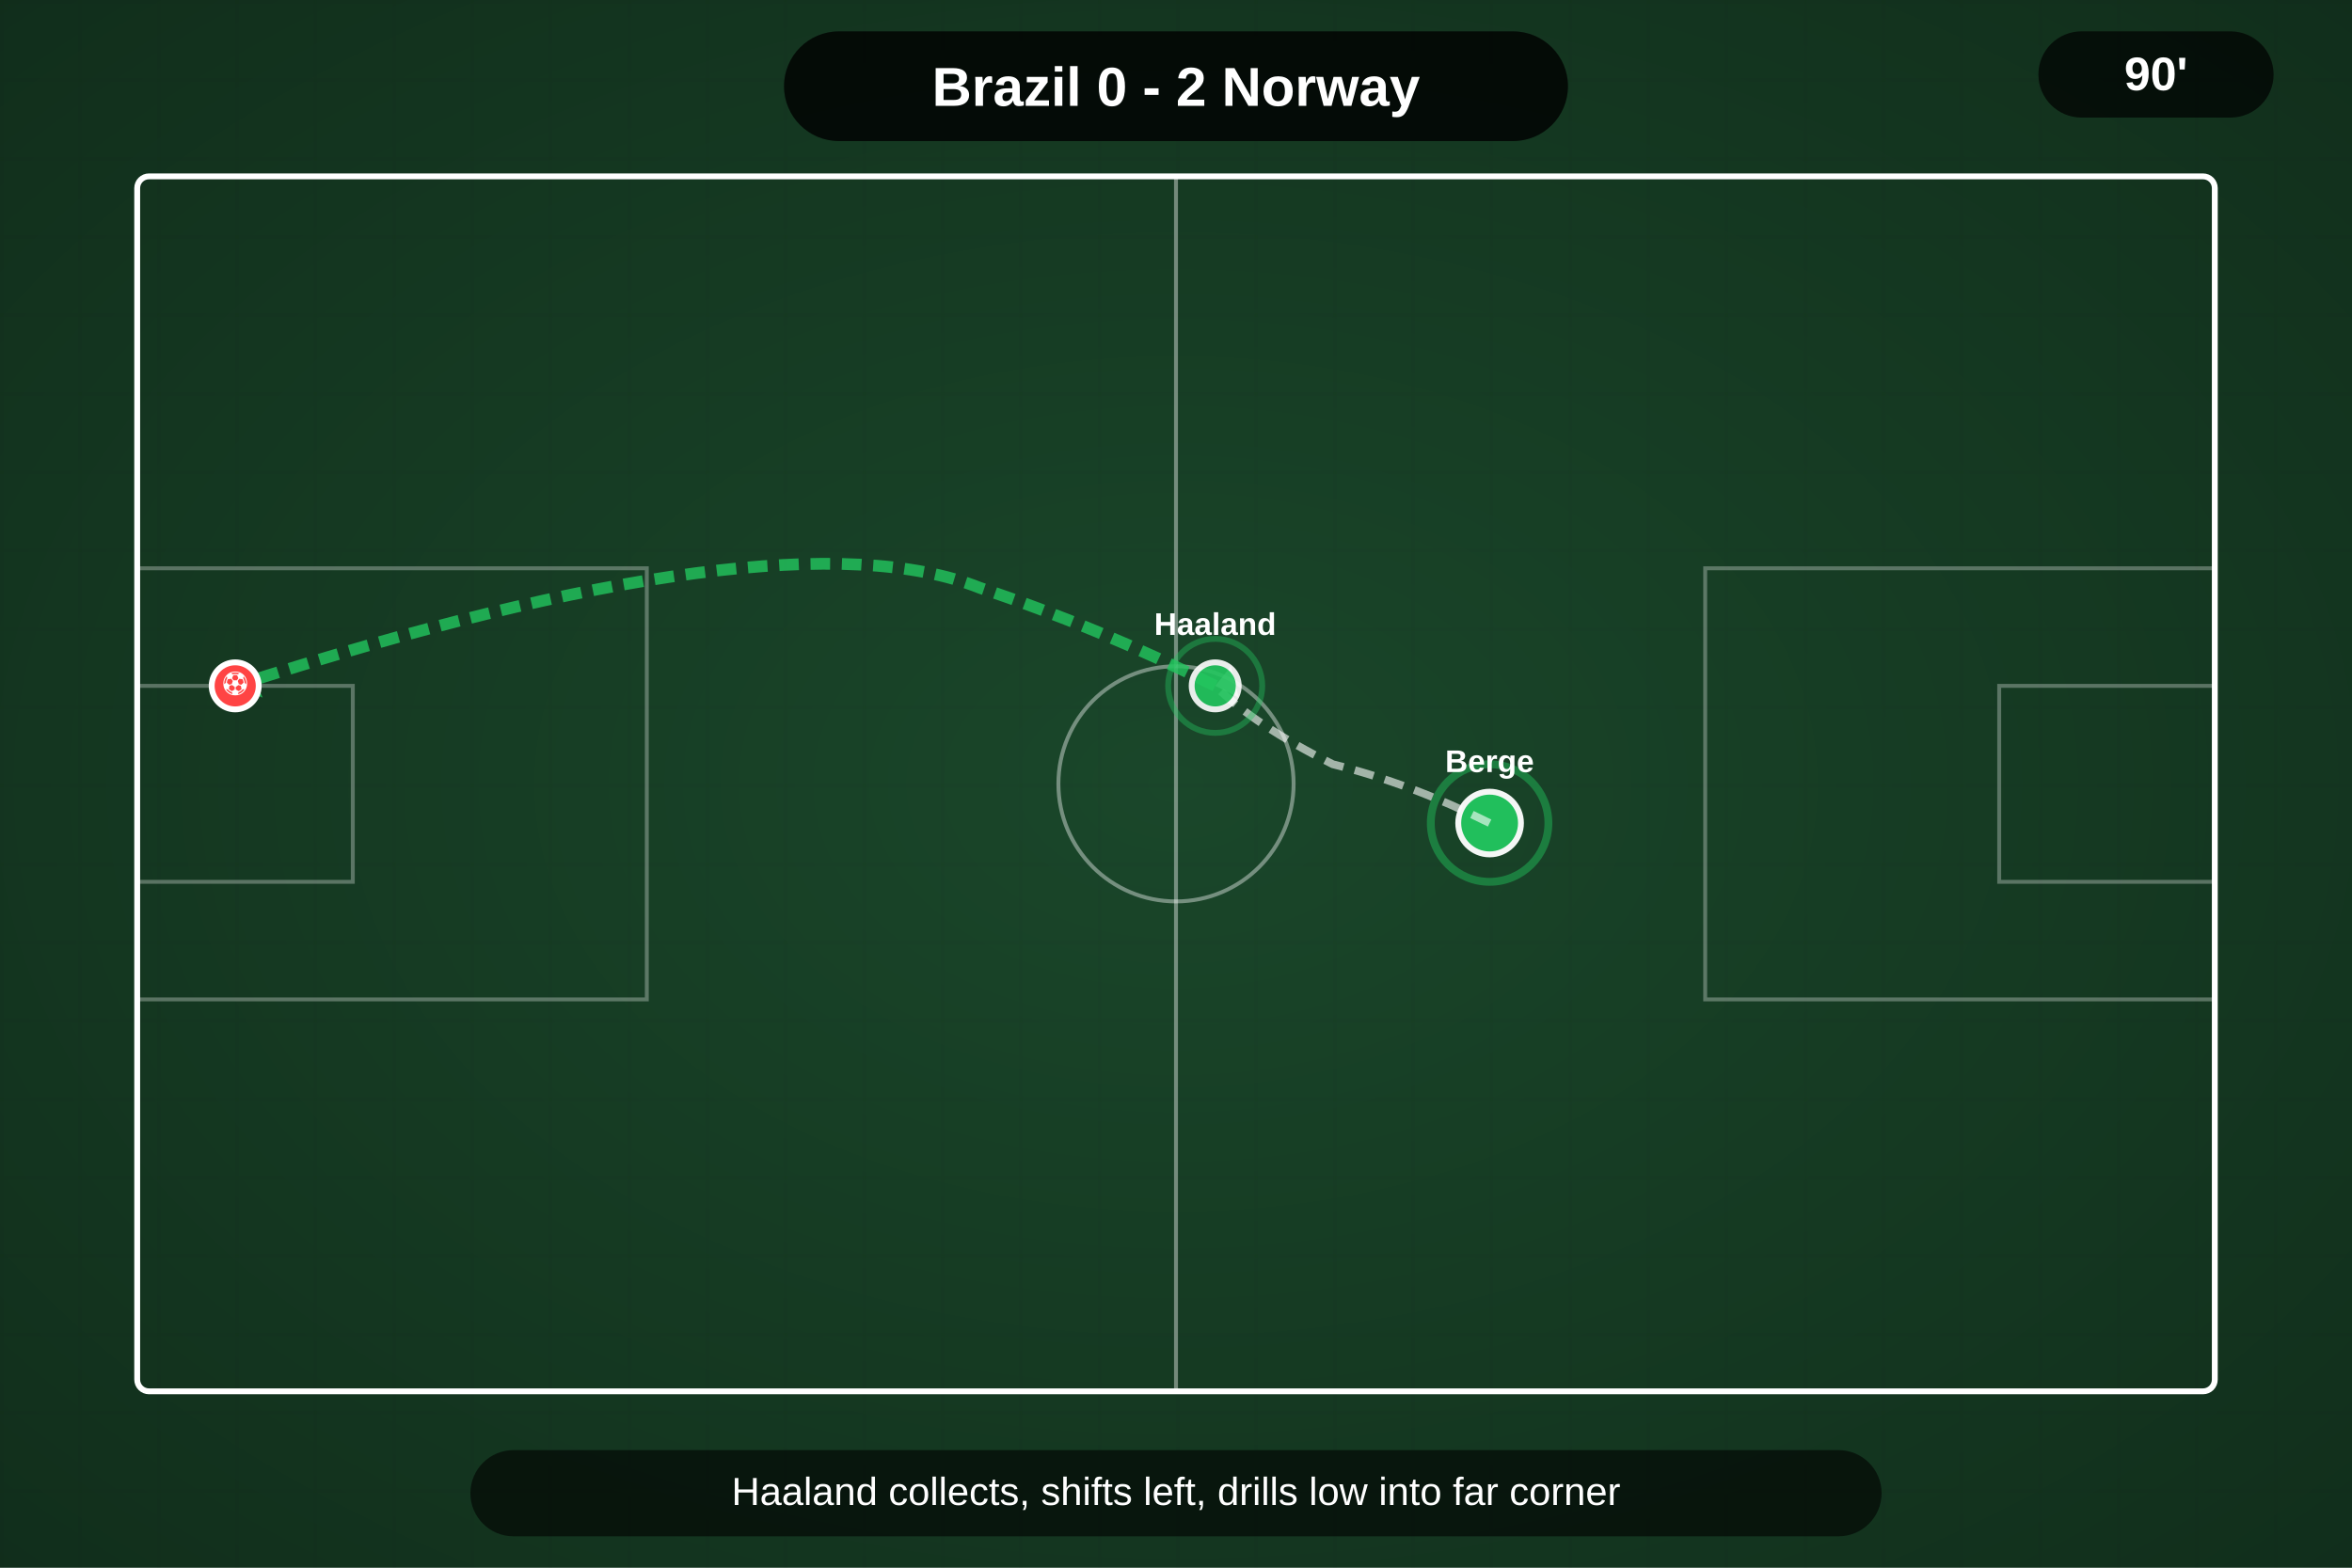
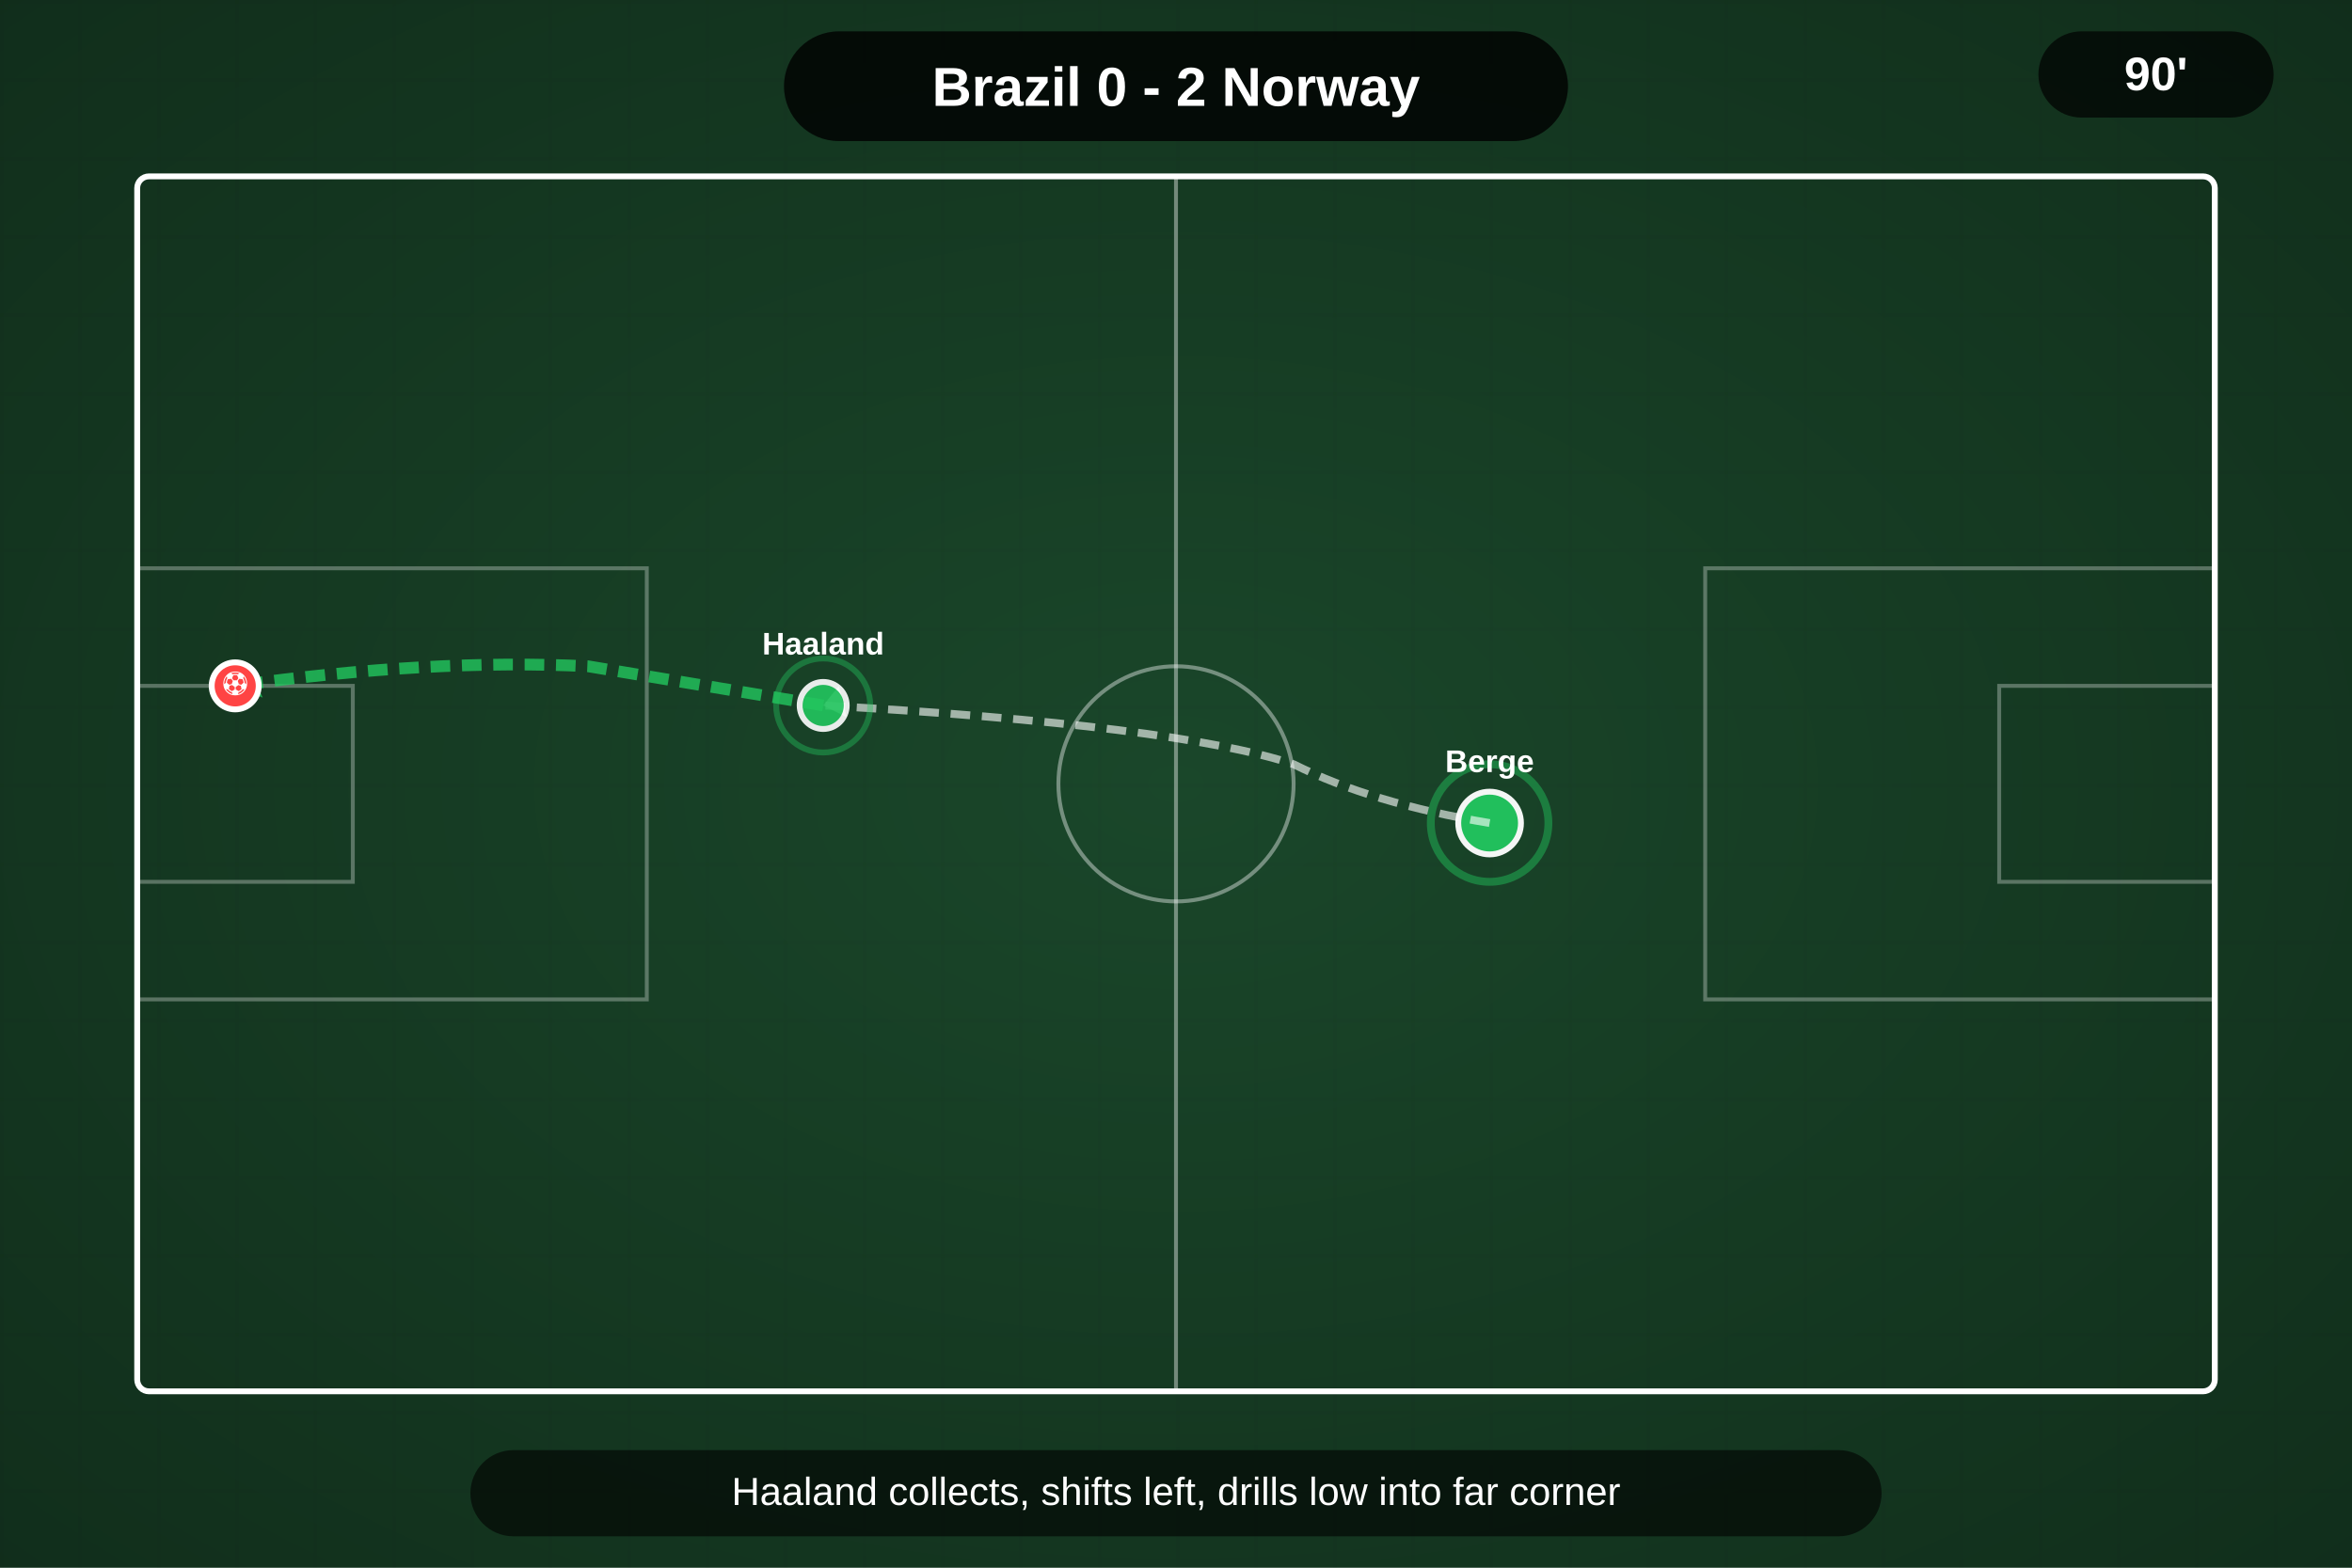
<svg xmlns="http://www.w3.org/2000/svg" viewBox="0 0 600 400">
  <rect width="600" height="400" fill="#1a472a" />
  <rect width="600" height="400" fill="url(#pitchPattern)" opacity="0.12" />
  <defs>
    <pattern id="pitchPattern" x="0" y="0" width="20" height="20" patternUnits="userSpaceOnUse">
      <rect width="20" height="20" fill="none" />
      <rect x="0" y="0" width="1" height="20" fill="#000" opacity="0.08" />
      <rect x="0" y="0" width="20" height="1" fill="#000" opacity="0.08" />
    </pattern>
    <radialGradient id="pitchVignette" cx="50%" cy="50%" r="70%">
      <stop offset="0%" stop-color="transparent" />
      <stop offset="100%" stop-color="#000" stop-opacity="0.35" />
    </radialGradient>
  </defs>
  <rect width="600" height="400" fill="url(#pitchPattern)" opacity="0.12" />
  <rect width="600" height="400" fill="url(#pitchVignette)" />
  <rect x="35" y="45" width="530" height="310" fill="none" stroke="#ffffff" stroke-width="1.5" rx="3" />
  <line x1="300" y1="45" x2="300" y2="355" stroke="#ffffff" stroke-width="1" opacity="0.4" />
  <circle cx="300" cy="200" r="30" fill="none" stroke="#ffffff" stroke-width="1" opacity="0.4" />
  <rect x="35" y="145" width="130" height="110" fill="none" stroke="#ffffff" stroke-width="1" opacity="0.3" />
  <rect x="35" y="175" width="55" height="50" fill="none" stroke="#ffffff" stroke-width="1" opacity="0.3" />
  <rect x="435" y="145" width="130" height="110" fill="none" stroke="#ffffff" stroke-width="1" opacity="0.3" />
  <rect x="510" y="175" width="55" height="50" fill="none" stroke="#ffffff" stroke-width="1" opacity="0.3" />
  <rect x="200" y="8" width="200" height="28" rx="14" fill="#000" opacity="0.8" />
  <text x="300" y="27" text-anchor="middle" fill="#ffffff" font-family="Arial,sans-serif" font-size="14" font-weight="bold">Brazil 0 - 2 Norway</text>
  <rect x="520" y="8" width="60" height="22" rx="11" fill="#000" opacity="0.7" />
  <text x="550" y="23" text-anchor="middle" fill="#ffffff" font-family="Arial,sans-serif" font-size="12" font-weight="bold">90'</text>
  <circle cx="380" cy="210" r="8" fill="#22c55e" stroke="#ffffff" stroke-width="1.5" opacity="0.95" />
  <circle cx="380" cy="210" r="15" fill="none" stroke="#22c55e" stroke-width="2" opacity="0.45" />
  <text x="380" y="197" text-anchor="middle" fill="#ffffff" font-family="Arial,sans-serif" font-size="8" font-weight="bold">Berge</text>
-   <path d="M 380 210 Q 360 200 340 195 Q 320 185 310 175" fill="none" stroke="#ffffff" stroke-width="2" stroke-dasharray="5,3" opacity="0.6" />
-   <polygon points="310,175 316,178 314,170" fill="#ffffff" opacity="0.6" />
-   <circle cx="310" cy="175" r="6" fill="#22c55e" stroke="#ffffff" stroke-width="1.5" opacity="0.9" />
-   <circle cx="310" cy="175" r="12" fill="none" stroke="#22c55e" stroke-width="1.5" opacity="0.4" />
-   <text x="310" y="162" text-anchor="middle" fill="#ffffff" font-family="Arial,sans-serif" font-size="8" font-weight="bold">Haaland</text>
-   <path d="M 310 175 Q 280 160 250 150 Q 200 130 60 175" fill="none" stroke="#22c55e" stroke-width="3" stroke-dasharray="5,3" opacity="0.8" />
+   <path d="M 380 210 Q 350 205 330 195 Q 300 185 210 180" fill="none" stroke="#ffffff" stroke-width="2" stroke-dasharray="5,3" opacity="0.6" />
+   <polygon points="210,180 216,183 214,175" fill="#ffffff" opacity="0.6" />
+   <circle cx="210" cy="180" r="6" fill="#22c55e" stroke="#ffffff" stroke-width="1.5" opacity="0.9" />
+   <circle cx="210" cy="180" r="12" fill="none" stroke="#22c55e" stroke-width="1.5" opacity="0.4" />
+   <text x="210" y="167" text-anchor="middle" fill="#ffffff" font-family="Arial,sans-serif" font-size="8" font-weight="bold">Haaland</text>
+   <path d="M 210 180 Q 180 175 150 170 Q 110 168 60 175" fill="none" stroke="#22c55e" stroke-width="3" stroke-dasharray="5,3" opacity="0.8" />
  <polygon points="60,175 67,178 64,171" fill="#22c55e" opacity="0.8" />
  <circle cx="60" cy="175" r="6" fill="#ff4444" stroke="#ffffff" stroke-width="1.5" />
  <text x="60" y="177" text-anchor="middle" fill="#ffffff" font-family="Arial,sans-serif" font-size="8">⚽</text>
  <rect x="120" y="370" width="360" height="22" rx="11" fill="#000" opacity="0.6" />
  <text x="300" y="384" text-anchor="middle" fill="#ffffff" font-family="Arial,sans-serif" font-size="10">Haaland collects, shifts left, drills low into far corner</text>
</svg>
